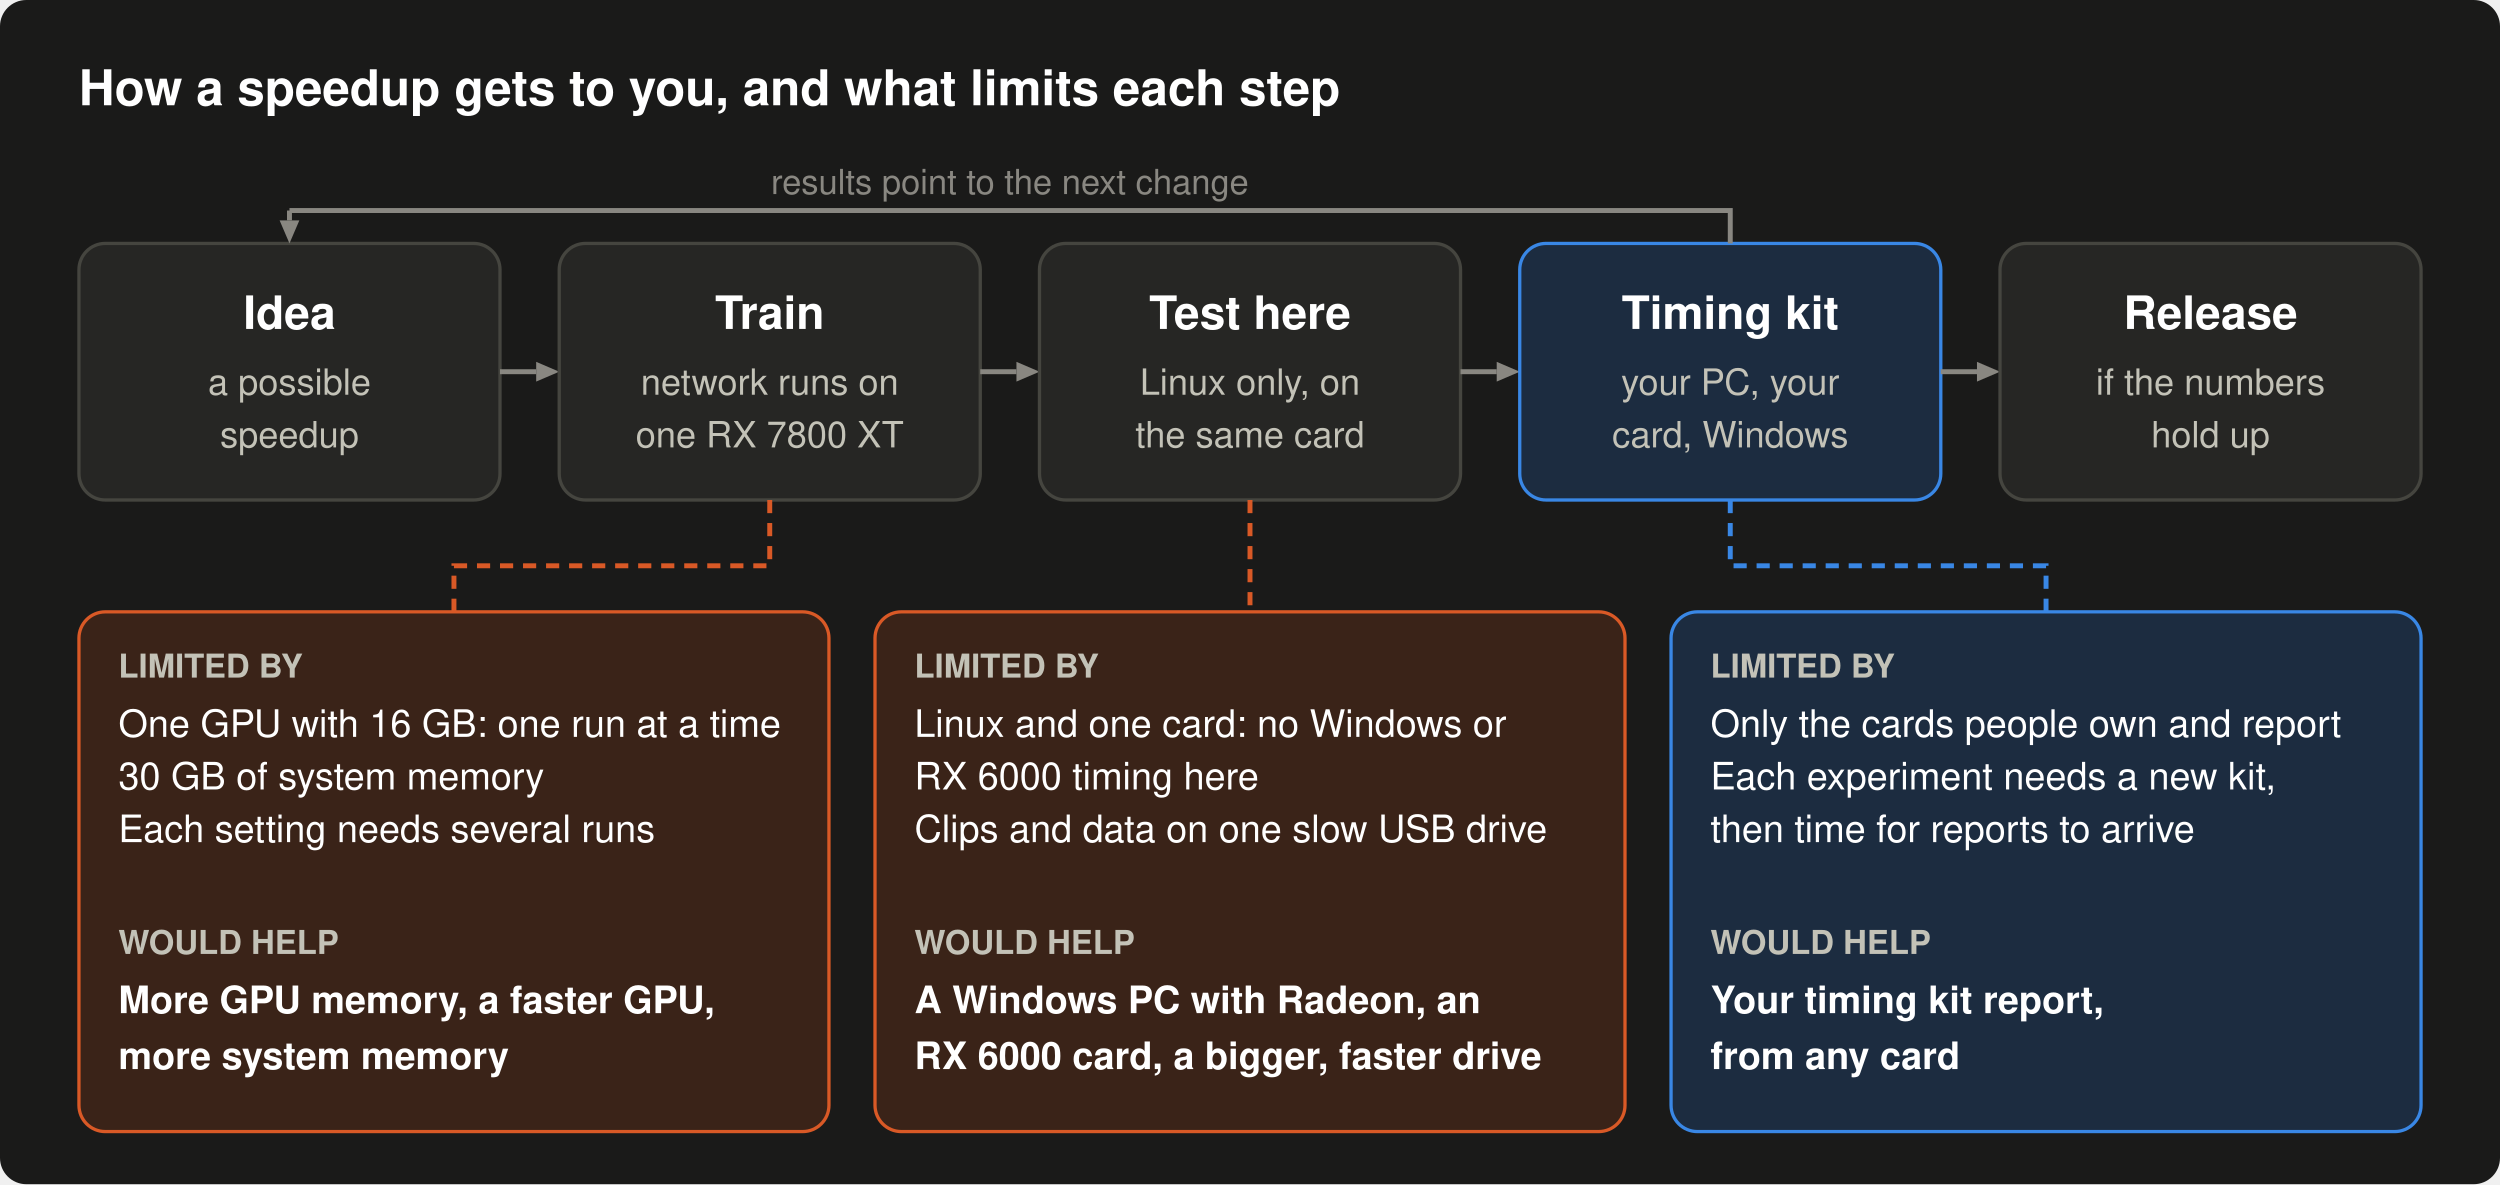
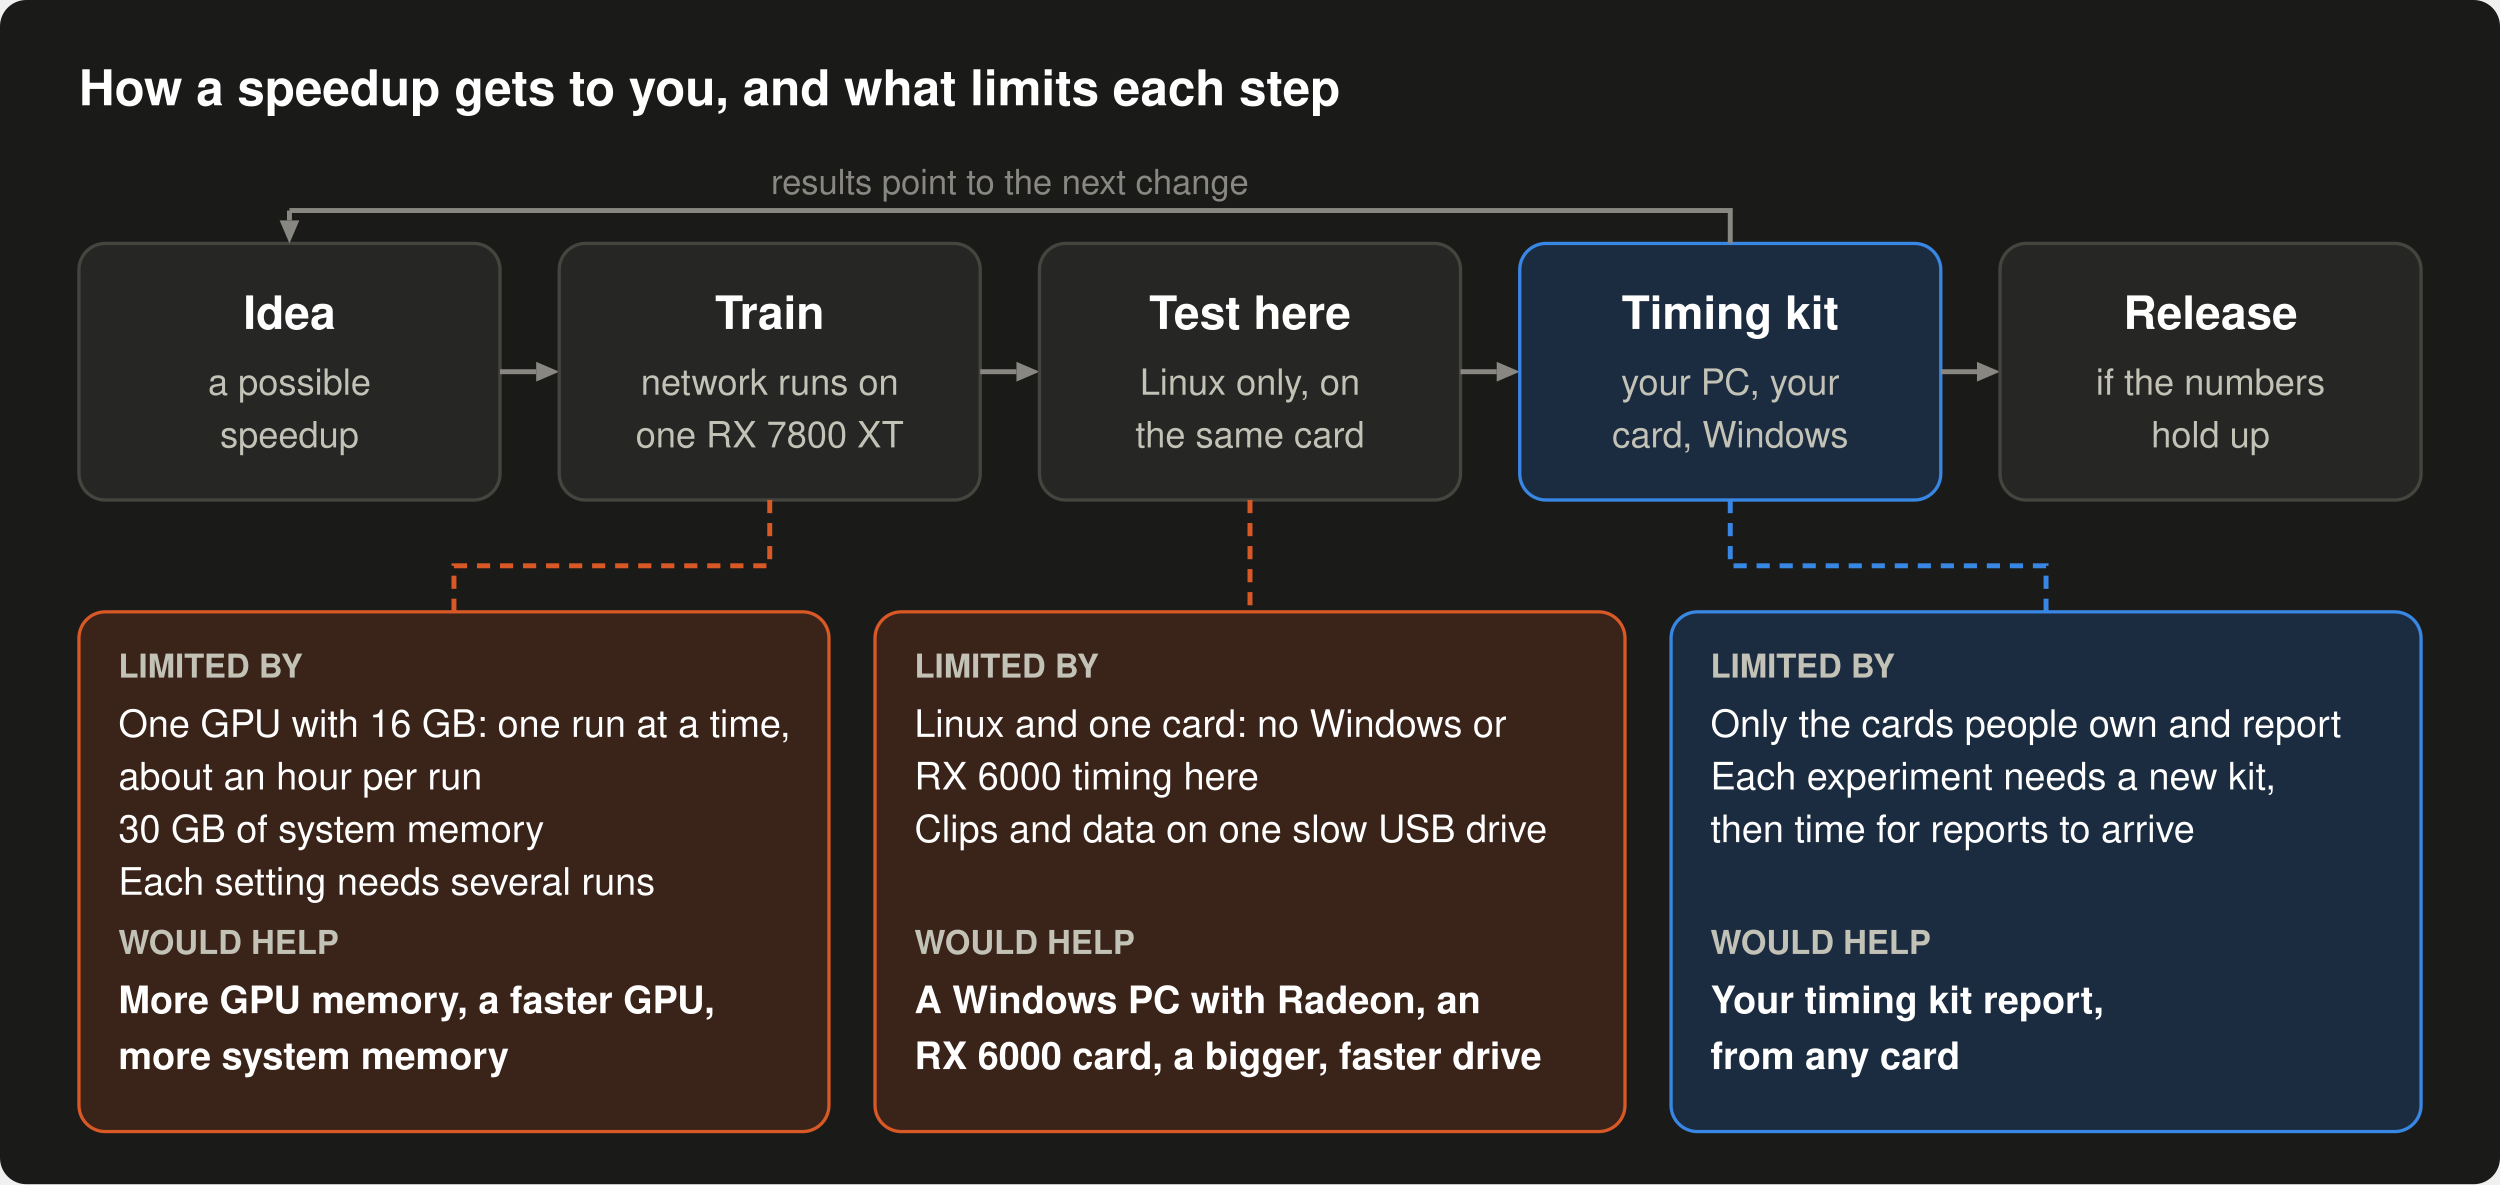
- <svg xmlns="http://www.w3.org/2000/svg" width="760" height="360" viewBox="0 0 760 360" role="img" aria-label="The path of a speedup: idea, training on one RX 7800 XT, testing here on Linux, the timing kit on testers' Windows PCs, release; kit results lead to the next change. Training is limited by one GPU with 16 GB, 30 GB of system memory and several runs per setting; more GPU or system memory or a faster GPU would help. Testing here is limited to Linux and one card, with data on one slow USB drive; a Windows PC with Radeon, an RX 6000 card or a bigger, faster drive would help. The kit is limited to the cards people report and needs a new kit per experiment; your report helps.">
+ <svg xmlns="http://www.w3.org/2000/svg" width="760" height="360" viewBox="0 0 760 360" role="img" aria-label="The path of a speedup: idea, training on one RX 7800 XT, testing here on Linux, the timing kit on testers' Windows PCs, release; kit results lead to the next change. Training is limited by one GPU with 16 GB, one run at a time at about an hour per run, 30 GB of system memory and several runs per setting; more GPU or system memory or a faster GPU would help. Testing here is limited to Linux and one card, with data on one slow USB drive; a Windows PC with Radeon, an RX 6000 card or a bigger, faster drive would help. The kit is limited to the cards people report and needs a new kit per experiment; your report helps.">
  <rect width="760" height="360" rx="8" fill="#1a1a19" />
  <text x="24" y="32" font-family="-apple-system, 'Segoe UI', Helvetica, Arial, sans-serif" font-size="15" font-weight="600" text-anchor="start" fill="#ffffff">How a speedup gets to you, and what limits each step</text>
  <rect x="24" y="74" width="128" height="78" rx="8" fill="#262624" stroke="#45453f" />
  <text x="88" y="100" font-family="-apple-system, 'Segoe UI', Helvetica, Arial, sans-serif" font-size="14" font-weight="600" text-anchor="middle" fill="#ffffff">Idea</text>
  <text x="88" y="120" font-family="-apple-system, 'Segoe UI', Helvetica, Arial, sans-serif" font-size="11" text-anchor="middle" fill="#c3c2b7">a possible</text>
  <text x="88" y="136" font-family="-apple-system, 'Segoe UI', Helvetica, Arial, sans-serif" font-size="11" text-anchor="middle" fill="#c3c2b7">speedup</text>
  <line x1="152" y1="113" x2="163" y2="113" stroke="#898781" stroke-width="1.5" />
  <polygon points="170,113 163,110 163,116" fill="#898781" />
  <rect x="170" y="74" width="128" height="78" rx="8" fill="#262624" stroke="#45453f" />
  <text x="234" y="100" font-family="-apple-system, 'Segoe UI', Helvetica, Arial, sans-serif" font-size="14" font-weight="600" text-anchor="middle" fill="#ffffff">Train</text>
  <text x="234" y="120" font-family="-apple-system, 'Segoe UI', Helvetica, Arial, sans-serif" font-size="11" text-anchor="middle" fill="#c3c2b7">network runs on</text>
  <text x="234" y="136" font-family="-apple-system, 'Segoe UI', Helvetica, Arial, sans-serif" font-size="11" text-anchor="middle" fill="#c3c2b7">one RX 7800 XT</text>
  <line x1="298" y1="113" x2="309" y2="113" stroke="#898781" stroke-width="1.5" />
  <polygon points="316,113 309,110 309,116" fill="#898781" />
  <rect x="316" y="74" width="128" height="78" rx="8" fill="#262624" stroke="#45453f" />
  <text x="380" y="100" font-family="-apple-system, 'Segoe UI', Helvetica, Arial, sans-serif" font-size="14" font-weight="600" text-anchor="middle" fill="#ffffff">Test here</text>
  <text x="380" y="120" font-family="-apple-system, 'Segoe UI', Helvetica, Arial, sans-serif" font-size="11" text-anchor="middle" fill="#c3c2b7">Linux only, on</text>
  <text x="380" y="136" font-family="-apple-system, 'Segoe UI', Helvetica, Arial, sans-serif" font-size="11" text-anchor="middle" fill="#c3c2b7">the same card</text>
  <line x1="444" y1="113" x2="455" y2="113" stroke="#898781" stroke-width="1.5" />
  <polygon points="462,113 455,110 455,116" fill="#898781" />
  <rect x="462" y="74" width="128" height="78" rx="8" fill="#1c2c40" stroke="#3987e5" />
  <text x="526" y="100" font-family="-apple-system, 'Segoe UI', Helvetica, Arial, sans-serif" font-size="14" font-weight="600" text-anchor="middle" fill="#ffffff">Timing kit</text>
  <text x="526" y="120" font-family="-apple-system, 'Segoe UI', Helvetica, Arial, sans-serif" font-size="11" text-anchor="middle" fill="#c3c2b7">your PC, your</text>
  <text x="526" y="136" font-family="-apple-system, 'Segoe UI', Helvetica, Arial, sans-serif" font-size="11" text-anchor="middle" fill="#c3c2b7">card, Windows</text>
  <line x1="590" y1="113" x2="601" y2="113" stroke="#898781" stroke-width="1.5" />
  <polygon points="608,113 601,110 601,116" fill="#898781" />
  <rect x="608" y="74" width="128" height="78" rx="8" fill="#262624" stroke="#45453f" />
  <text x="672" y="100" font-family="-apple-system, 'Segoe UI', Helvetica, Arial, sans-serif" font-size="14" font-weight="600" text-anchor="middle" fill="#ffffff">Release</text>
  <text x="672" y="120" font-family="-apple-system, 'Segoe UI', Helvetica, Arial, sans-serif" font-size="11" text-anchor="middle" fill="#c3c2b7">if the numbers</text>
  <text x="672" y="136" font-family="-apple-system, 'Segoe UI', Helvetica, Arial, sans-serif" font-size="11" text-anchor="middle" fill="#c3c2b7">hold up</text>
  <polyline points="526,74 526,64 88,64" fill="none" stroke="#898781" stroke-width="1.5" />
  <line x1="88" y1="64" x2="88" y2="67" stroke="#898781" stroke-width="1.5" />
  <polygon points="88,74 85,67 91,67" fill="#898781" />
  <text x="307" y="59" font-family="-apple-system, 'Segoe UI', Helvetica, Arial, sans-serif" font-size="10.5" text-anchor="middle" fill="#898781">results point to the next change</text>
  <polyline points="234,152 234,172 138,172 138,186" fill="none" stroke="#d95926" stroke-width="1.5" stroke-dasharray="4 3" />
  <rect x="24" y="186" width="228" height="158" rx="8" fill="#3a2318" stroke="#d95926" />
  <text x="36" y="206" font-family="-apple-system, 'Segoe UI', Helvetica, Arial, sans-serif" font-size="10" font-weight="600" text-anchor="start" fill="#c3c2b7">LIMITED BY</text>
-   <text x="36" y="224" font-family="-apple-system, 'Segoe UI', Helvetica, Arial, sans-serif" font-size="11.5" text-anchor="start" fill="#ffffff">One GPU with 16 GB: one run at a time</text>
-   <text x="36" y="240" font-family="-apple-system, 'Segoe UI', Helvetica, Arial, sans-serif" font-size="11.5" text-anchor="start" fill="#ffffff">30 GB of system memory</text>
-   <text x="36" y="256" font-family="-apple-system, 'Segoe UI', Helvetica, Arial, sans-serif" font-size="11.5" text-anchor="start" fill="#ffffff">Each setting needs several runs</text>
+   <text x="36" y="224" font-family="-apple-system, 'Segoe UI', Helvetica, Arial, sans-serif" font-size="11.5" text-anchor="start" fill="#ffffff">One GPU with 16 GB: one run at a time,</text>
+   <text x="36" y="240" font-family="-apple-system, 'Segoe UI', Helvetica, Arial, sans-serif" font-size="11.5" text-anchor="start" fill="#ffffff">about an hour per run</text>
+   <text x="36" y="256" font-family="-apple-system, 'Segoe UI', Helvetica, Arial, sans-serif" font-size="11.5" text-anchor="start" fill="#ffffff">30 GB of system memory</text>
+   <text x="36" y="272" font-family="-apple-system, 'Segoe UI', Helvetica, Arial, sans-serif" font-size="11.5" text-anchor="start" fill="#ffffff">Each setting needs several runs</text>
  <text x="36" y="290" font-family="-apple-system, 'Segoe UI', Helvetica, Arial, sans-serif" font-size="10" font-weight="600" text-anchor="start" fill="#c3c2b7">WOULD HELP</text>
  <text x="36" y="308" font-family="-apple-system, 'Segoe UI', Helvetica, Arial, sans-serif" font-size="11.5" font-weight="600" text-anchor="start" fill="#ffffff">More GPU memory, a faster GPU,</text>
  <text x="36" y="325" font-family="-apple-system, 'Segoe UI', Helvetica, Arial, sans-serif" font-size="11.5" font-weight="600" text-anchor="start" fill="#ffffff">more system memory</text>
  <polyline points="380,152 380,172 380,172 380,186" fill="none" stroke="#d95926" stroke-width="1.5" stroke-dasharray="4 3" />
  <rect x="266" y="186" width="228" height="158" rx="8" fill="#3a2318" stroke="#d95926" />
  <text x="278" y="206" font-family="-apple-system, 'Segoe UI', Helvetica, Arial, sans-serif" font-size="10" font-weight="600" text-anchor="start" fill="#c3c2b7">LIMITED BY</text>
  <text x="278" y="224" font-family="-apple-system, 'Segoe UI', Helvetica, Arial, sans-serif" font-size="11.5" text-anchor="start" fill="#ffffff">Linux and one card: no Windows or</text>
  <text x="278" y="240" font-family="-apple-system, 'Segoe UI', Helvetica, Arial, sans-serif" font-size="11.5" text-anchor="start" fill="#ffffff">RX 6000 timing here</text>
  <text x="278" y="256" font-family="-apple-system, 'Segoe UI', Helvetica, Arial, sans-serif" font-size="11.5" text-anchor="start" fill="#ffffff">Clips and data on one slow USB drive</text>
  <text x="278" y="290" font-family="-apple-system, 'Segoe UI', Helvetica, Arial, sans-serif" font-size="10" font-weight="600" text-anchor="start" fill="#c3c2b7">WOULD HELP</text>
  <text x="278" y="308" font-family="-apple-system, 'Segoe UI', Helvetica, Arial, sans-serif" font-size="11.5" font-weight="600" text-anchor="start" fill="#ffffff">A Windows PC with Radeon, an</text>
  <text x="278" y="325" font-family="-apple-system, 'Segoe UI', Helvetica, Arial, sans-serif" font-size="11.5" font-weight="600" text-anchor="start" fill="#ffffff">RX 6000 card, a bigger, faster drive</text>
  <polyline points="526,152 526,172 622,172 622,186" fill="none" stroke="#3987e5" stroke-width="1.5" stroke-dasharray="4 3" />
  <rect x="508" y="186" width="228" height="158" rx="8" fill="#1c2c40" stroke="#3987e5" />
  <text x="520" y="206" font-family="-apple-system, 'Segoe UI', Helvetica, Arial, sans-serif" font-size="10" font-weight="600" text-anchor="start" fill="#c3c2b7">LIMITED BY</text>
  <text x="520" y="224" font-family="-apple-system, 'Segoe UI', Helvetica, Arial, sans-serif" font-size="11.5" text-anchor="start" fill="#ffffff">Only the cards people own and report</text>
  <text x="520" y="240" font-family="-apple-system, 'Segoe UI', Helvetica, Arial, sans-serif" font-size="11.5" text-anchor="start" fill="#ffffff">Each experiment needs a new kit,</text>
  <text x="520" y="256" font-family="-apple-system, 'Segoe UI', Helvetica, Arial, sans-serif" font-size="11.5" text-anchor="start" fill="#ffffff">then time for reports to arrive</text>
  <text x="520" y="290" font-family="-apple-system, 'Segoe UI', Helvetica, Arial, sans-serif" font-size="10" font-weight="600" text-anchor="start" fill="#c3c2b7">WOULD HELP</text>
  <text x="520" y="308" font-family="-apple-system, 'Segoe UI', Helvetica, Arial, sans-serif" font-size="11.5" font-weight="600" text-anchor="start" fill="#ffffff">Your timing kit report,</text>
  <text x="520" y="325" font-family="-apple-system, 'Segoe UI', Helvetica, Arial, sans-serif" font-size="11.5" font-weight="600" text-anchor="start" fill="#ffffff">from any card</text>
</svg>
